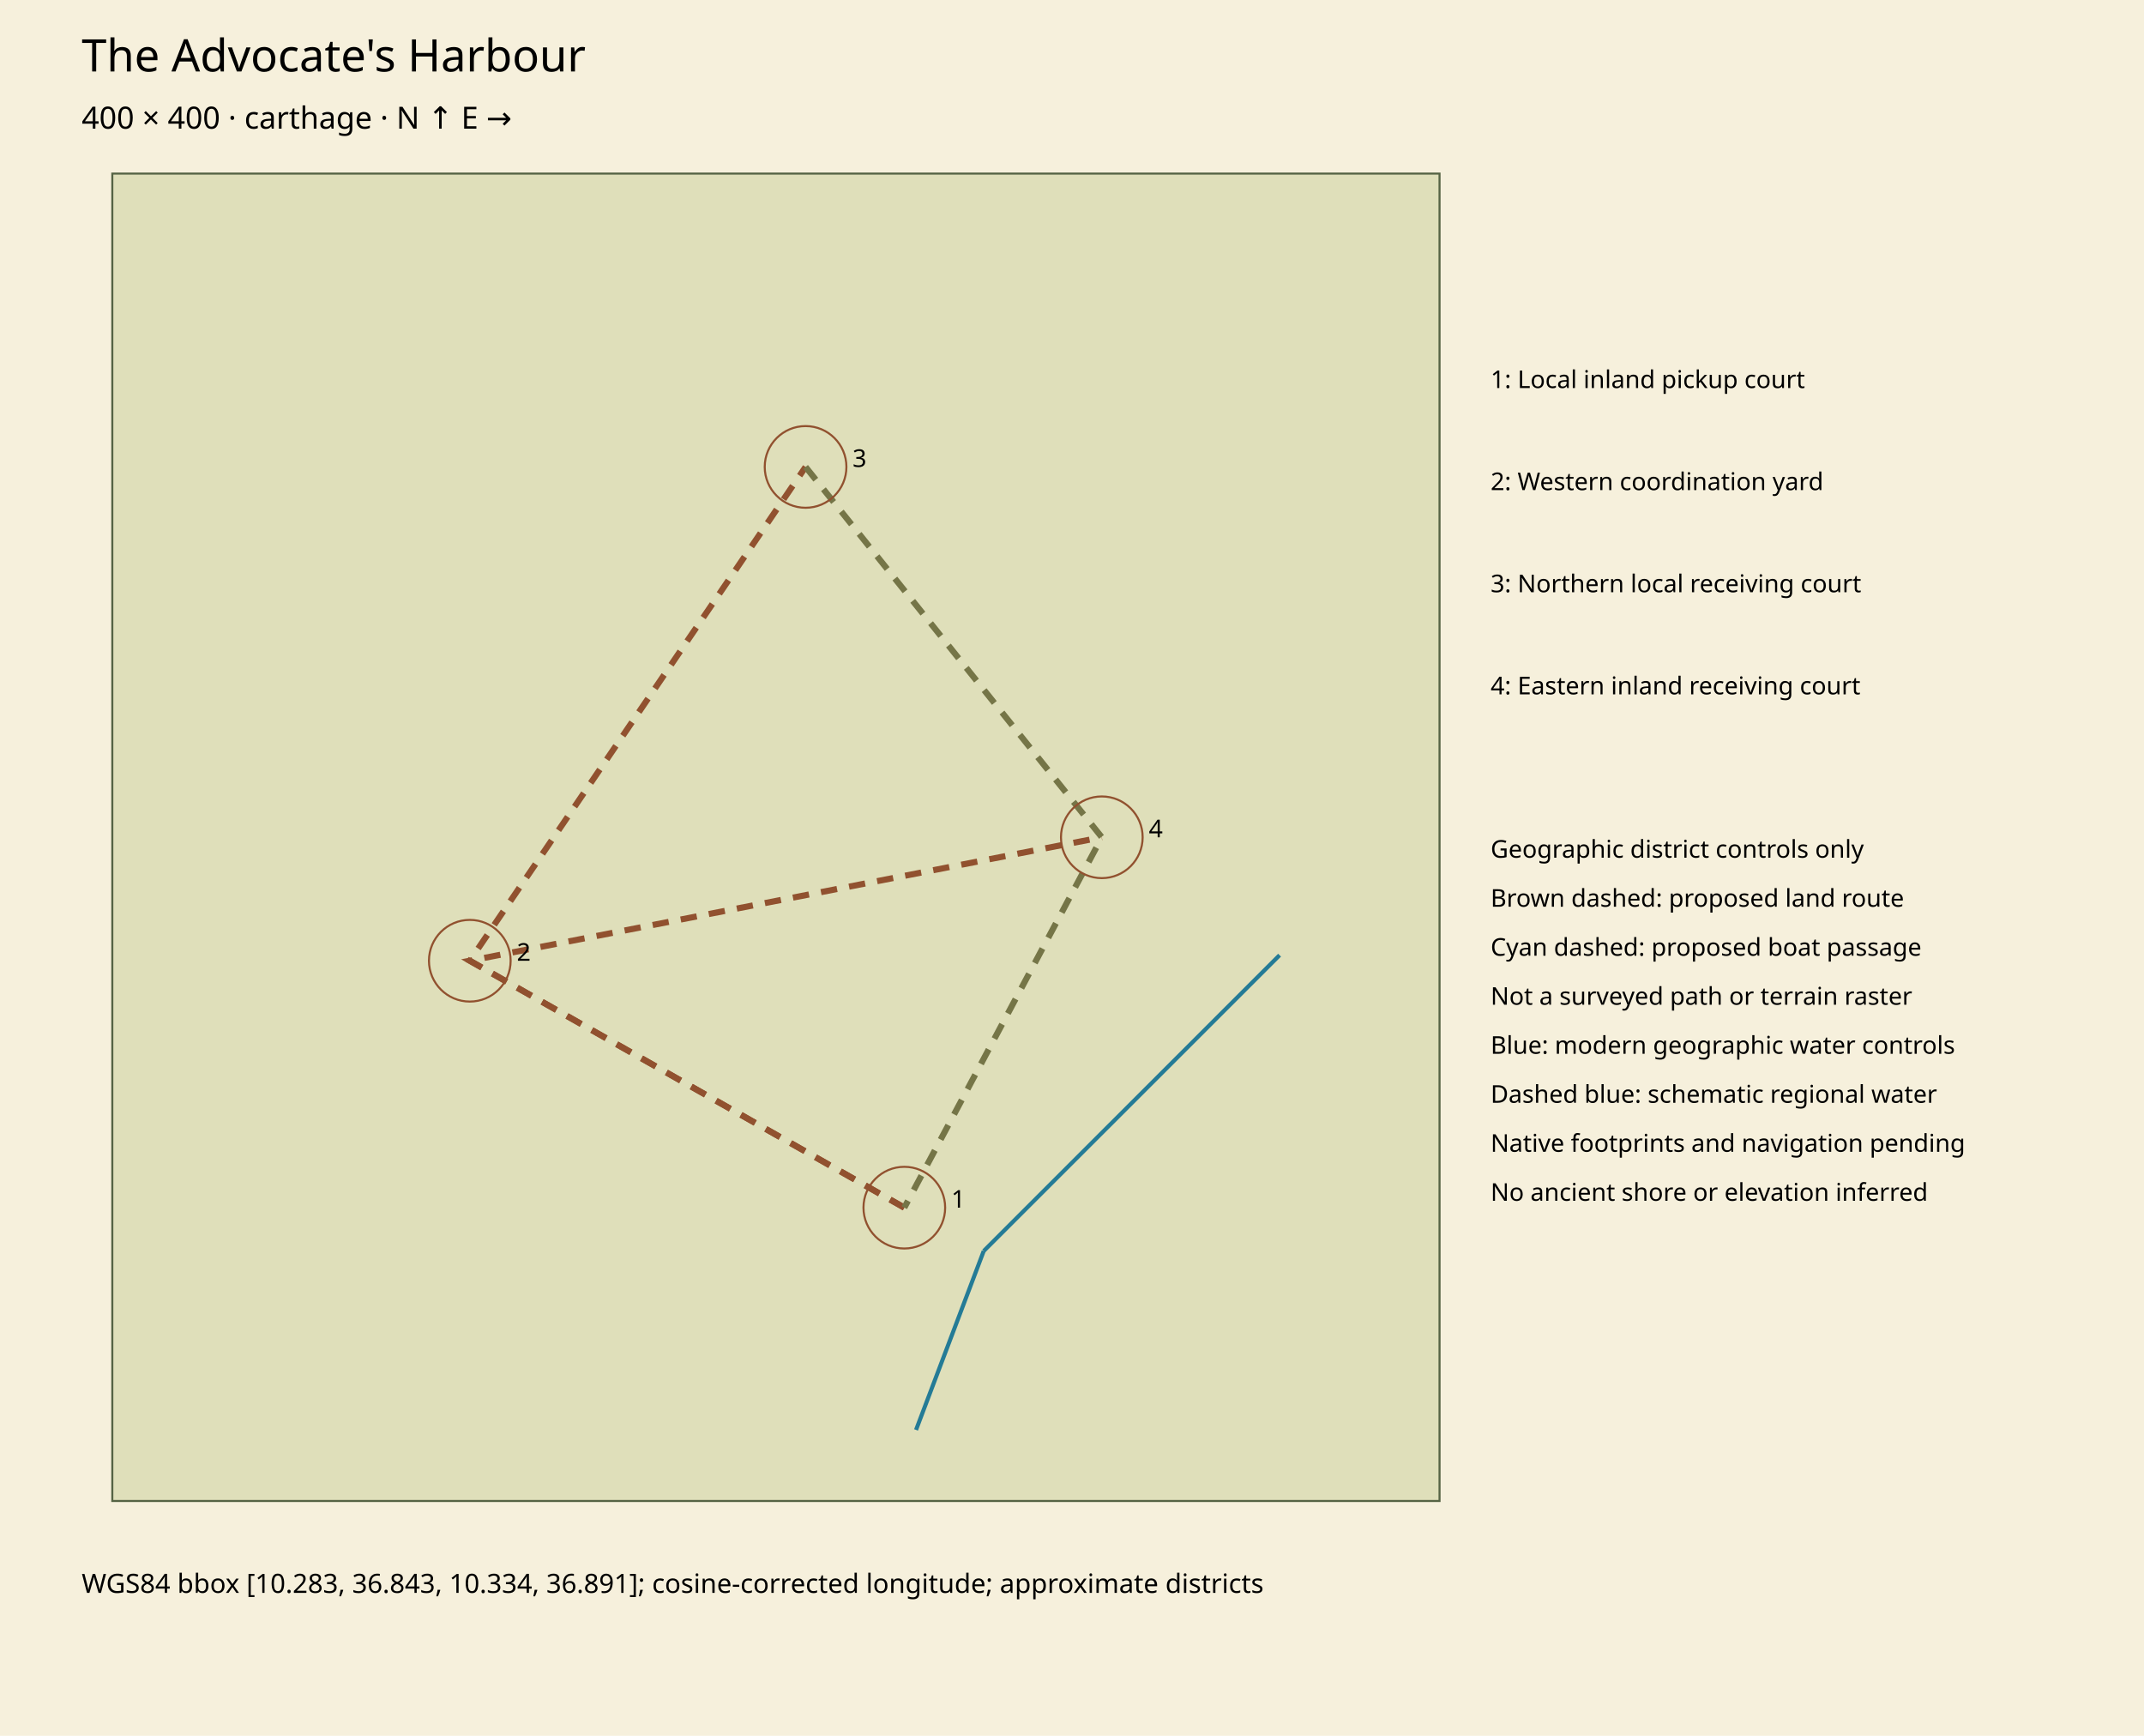
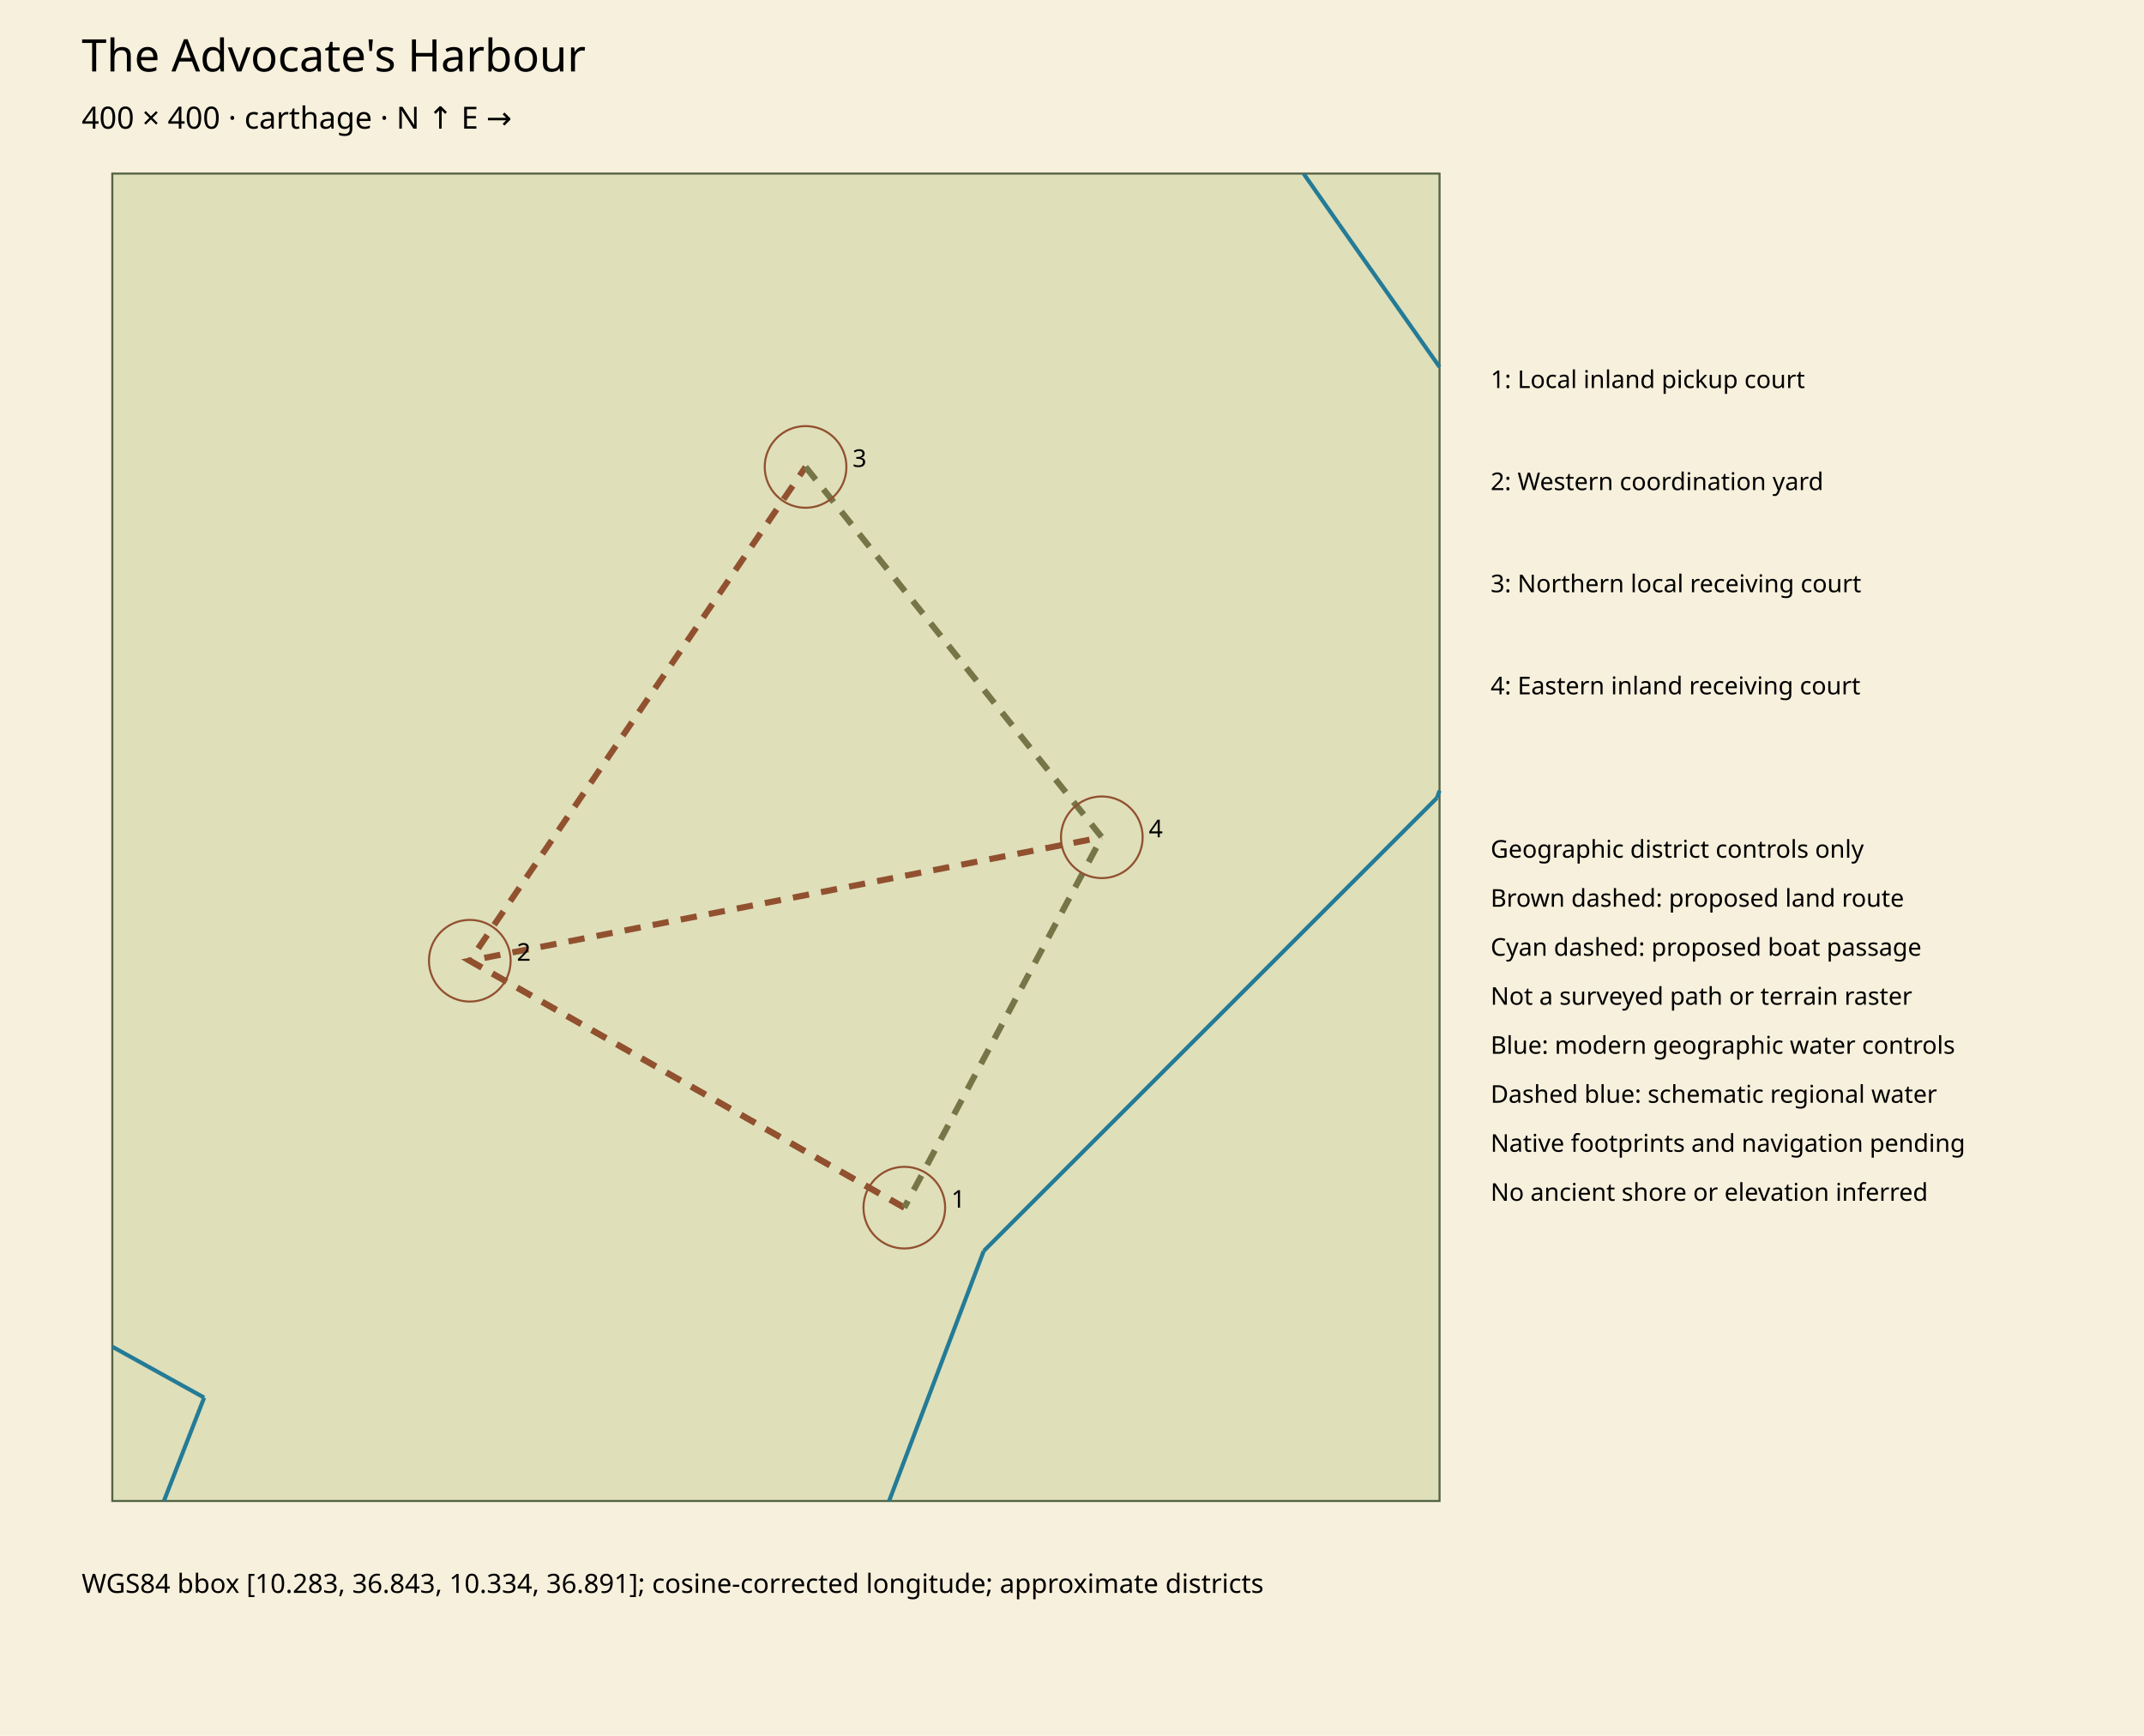
<svg xmlns="http://www.w3.org/2000/svg" viewBox="0 0 1050 850" role="img" aria-label="The Advocate's Harbour geographic districts">
  <rect width="1050" height="850" fill="#f6f0dc" />
  <rect x="55" y="85" width="650" height="650" fill="#dfdfba" stroke="#556344" />
  <text x="40" y="35" font-family="sans-serif" font-size="22">The Advocate's Harbour</text>
  <text x="40" y="63" font-family="sans-serif" font-size="15">400 × 400 · carthage · N ↑ E →</text>
-   <polyline points="448.62,700.19 481.77,612.58" fill="none" stroke="#247b96" stroke-width="2" />
-   <polyline points="481.77,612.58 626.66,467.73" fill="none" stroke="#247b96" stroke-width="2" />
+   <polyline points="55.00,659.46 99.98,684.38" fill="none" stroke="#247b96" stroke-width="2" />
+   <polyline points="99.98,684.38 80.28,735.00" fill="none" stroke="#247b96" stroke-width="2" />
+   <polyline points="435.42,735.00 481.77,612.58" fill="none" stroke="#247b96" stroke-width="2" />
+   <polyline points="481.77,612.58 703.76,390.68" fill="none" stroke="#247b96" stroke-width="2" />
+   <polyline points="703.76,390.68 705.00,387.19" fill="none" stroke="#247b96" stroke-width="2" />
+   <polyline points="705.00,179.71 655.74,109.76" fill="none" stroke="#247b96" stroke-width="2" />
+   <polyline points="655.74,109.76 638.40,85.00" fill="none" stroke="#247b96" stroke-width="2" />
  <polyline data-corridor="north-road" points="442.88,591.36 230.08,470.45 394.52,228.64" fill="none" stroke="#91512f" stroke-width="3" stroke-dasharray="8 6" />
  <polyline data-corridor="east-road" points="442.88,591.36 230.08,470.45 539.60,410.00" fill="none" stroke="#91512f" stroke-width="3" stroke-dasharray="8 6" />
  <polyline data-corridor="relief" points="394.52,228.64 539.60,410.00 442.88,591.36" fill="none" stroke="#757547" stroke-width="3" stroke-dasharray="8 6" />
  <circle cx="442.88" cy="591.36" r="20" fill="none" stroke="#91512f" />
  <text x="465.88" y="591.36" font-family="sans-serif">1</text>
  <text x="730" y="190" font-family="sans-serif" font-size="12">1: Local inland pickup court</text>
  <circle cx="230.08" cy="470.45" r="20" fill="none" stroke="#91512f" />
  <text x="253.08" y="470.45" font-family="sans-serif">2</text>
  <text x="730" y="240" font-family="sans-serif" font-size="12">2: Western coordination yard</text>
  <circle cx="394.52" cy="228.64" r="20" fill="none" stroke="#91512f" />
  <text x="417.52" y="228.64" font-family="sans-serif">3</text>
  <text x="730" y="290" font-family="sans-serif" font-size="12">3: Northern local receiving court</text>
  <circle cx="539.60" cy="410.00" r="20" fill="none" stroke="#91512f" />
  <text x="562.60" y="410.00" font-family="sans-serif">4</text>
  <text x="730" y="340" font-family="sans-serif" font-size="12">4: Eastern inland receiving court</text>
  <text x="730" y="420" font-family="sans-serif" font-size="12">Geographic district controls only</text>
  <text x="730" y="444" font-family="sans-serif" font-size="12">Brown dashed: proposed land route</text>
  <text x="730" y="468" font-family="sans-serif" font-size="12">Cyan dashed: proposed boat passage</text>
  <text x="730" y="492" font-family="sans-serif" font-size="12">Not a surveyed path or terrain raster</text>
  <text x="730" y="516" font-family="sans-serif" font-size="12">Blue: modern geographic water controls</text>
  <text x="730" y="540" font-family="sans-serif" font-size="12">Dashed blue: schematic regional water</text>
  <text x="730" y="564" font-family="sans-serif" font-size="12">Native footprints and navigation pending</text>
  <text x="730" y="588" font-family="sans-serif" font-size="12">No ancient shore or elevation inferred</text>
  <text x="40" y="780" font-family="sans-serif" font-size="13">WGS84 bbox [10.283, 36.843, 10.334, 36.891]; cosine-corrected longitude; approximate districts</text>
</svg>
